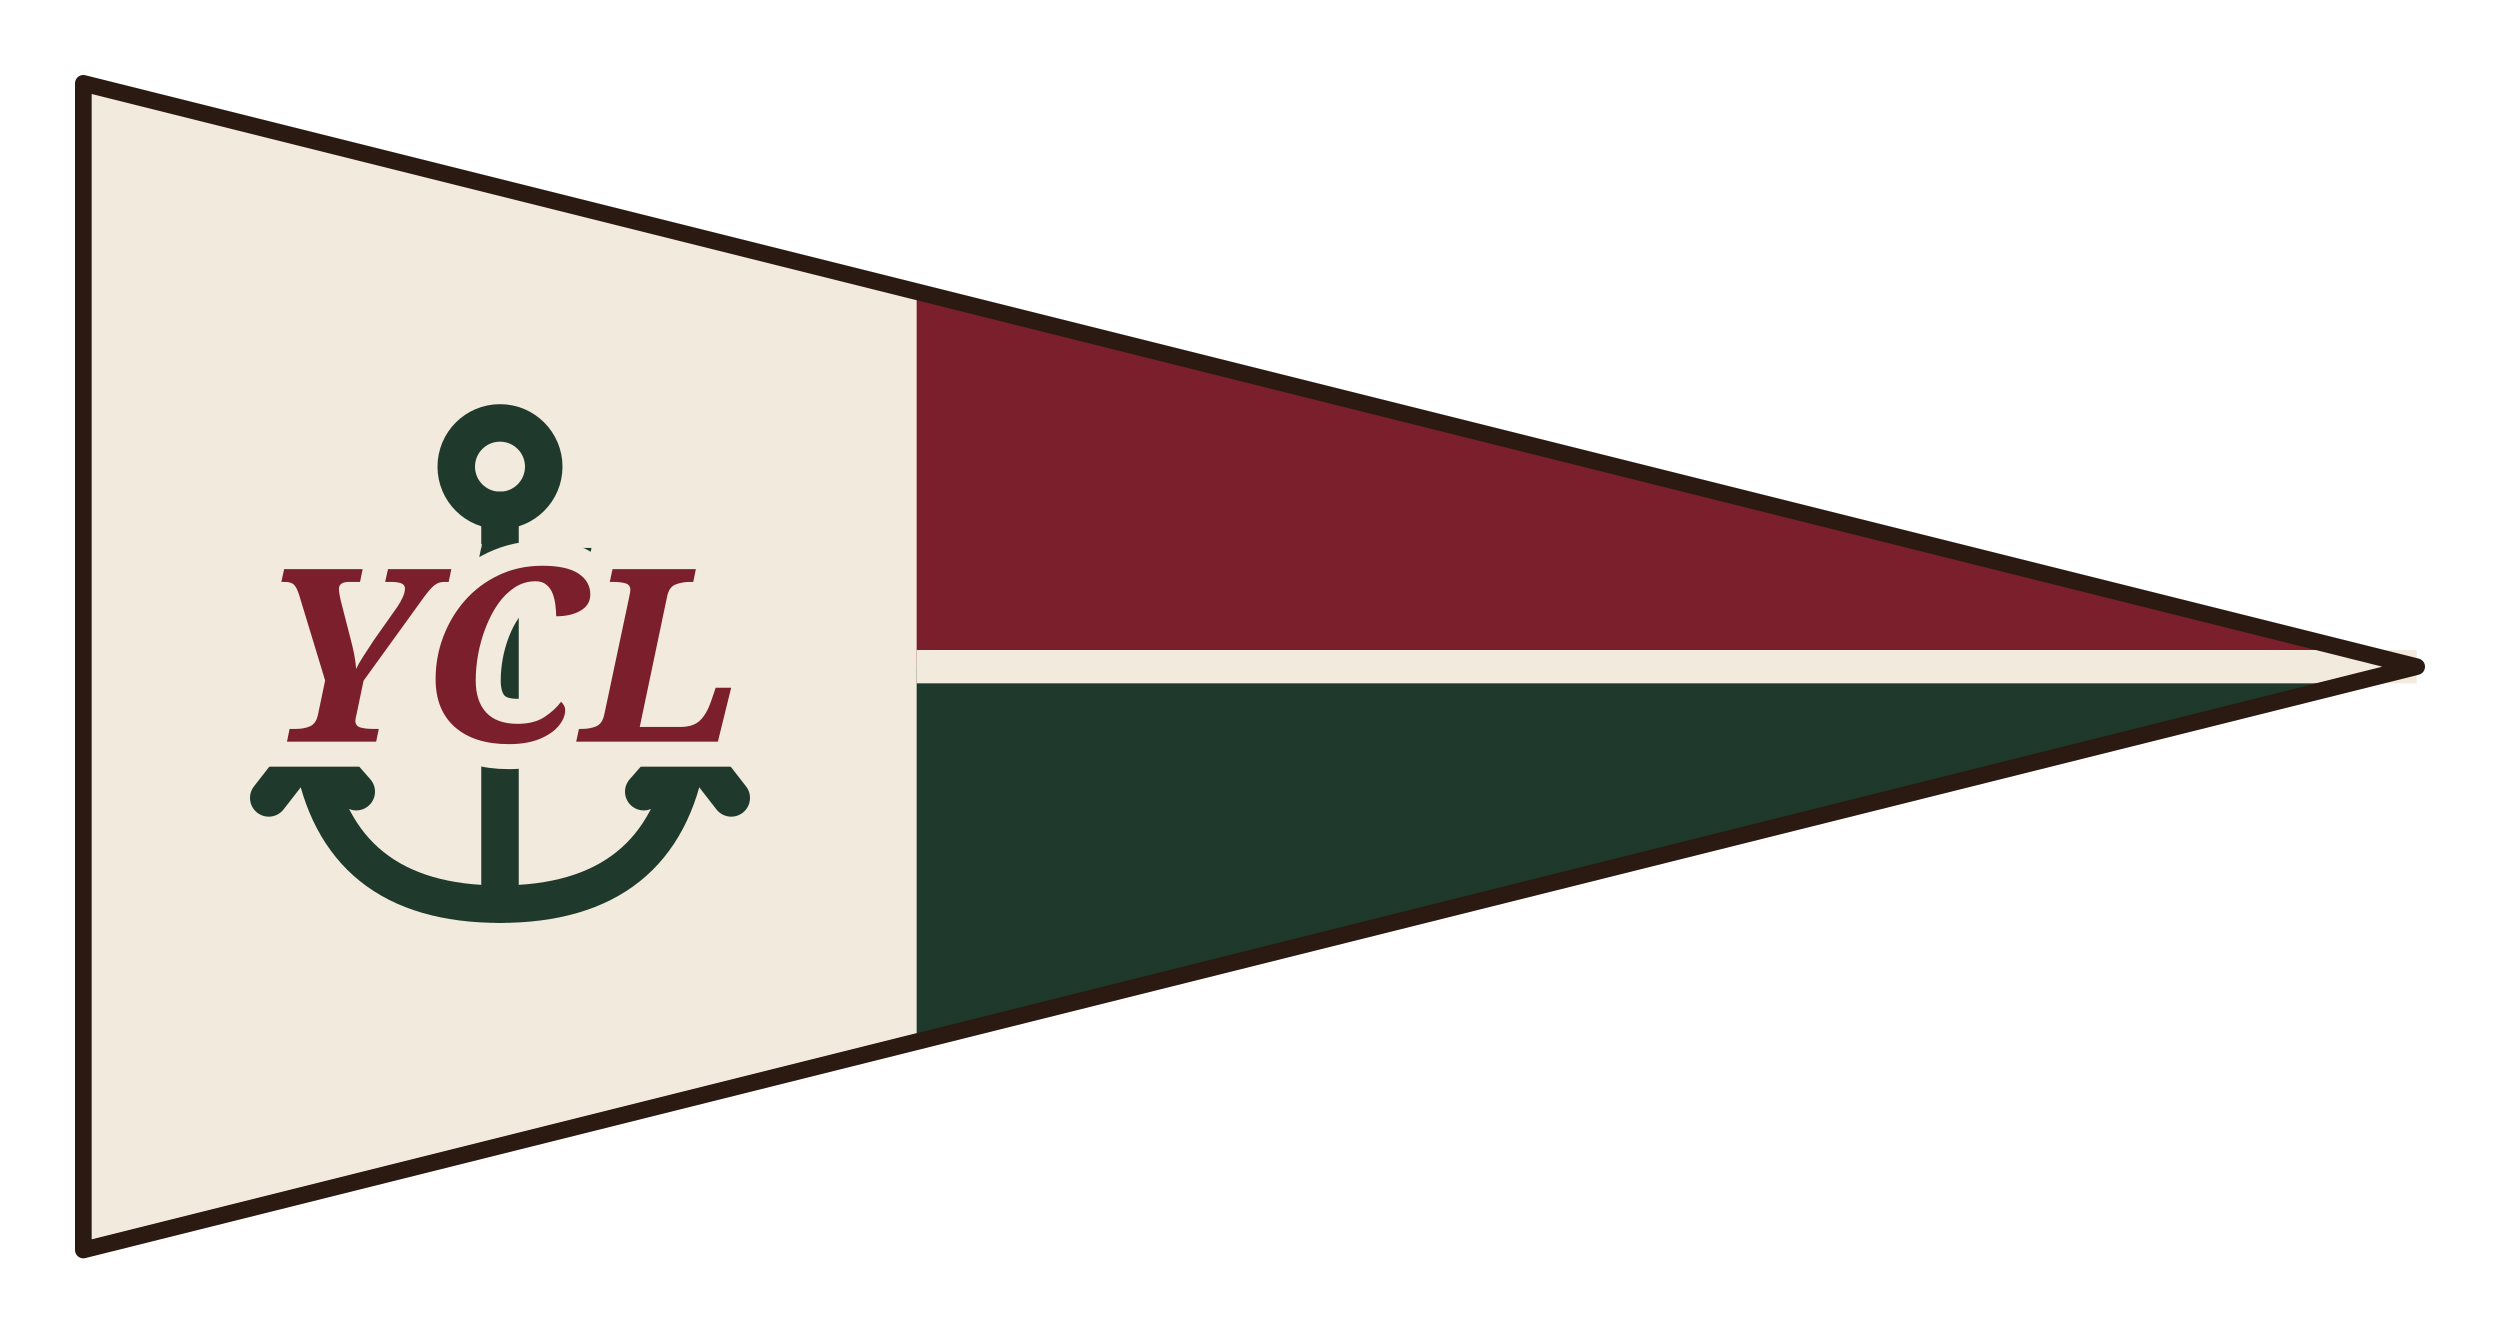
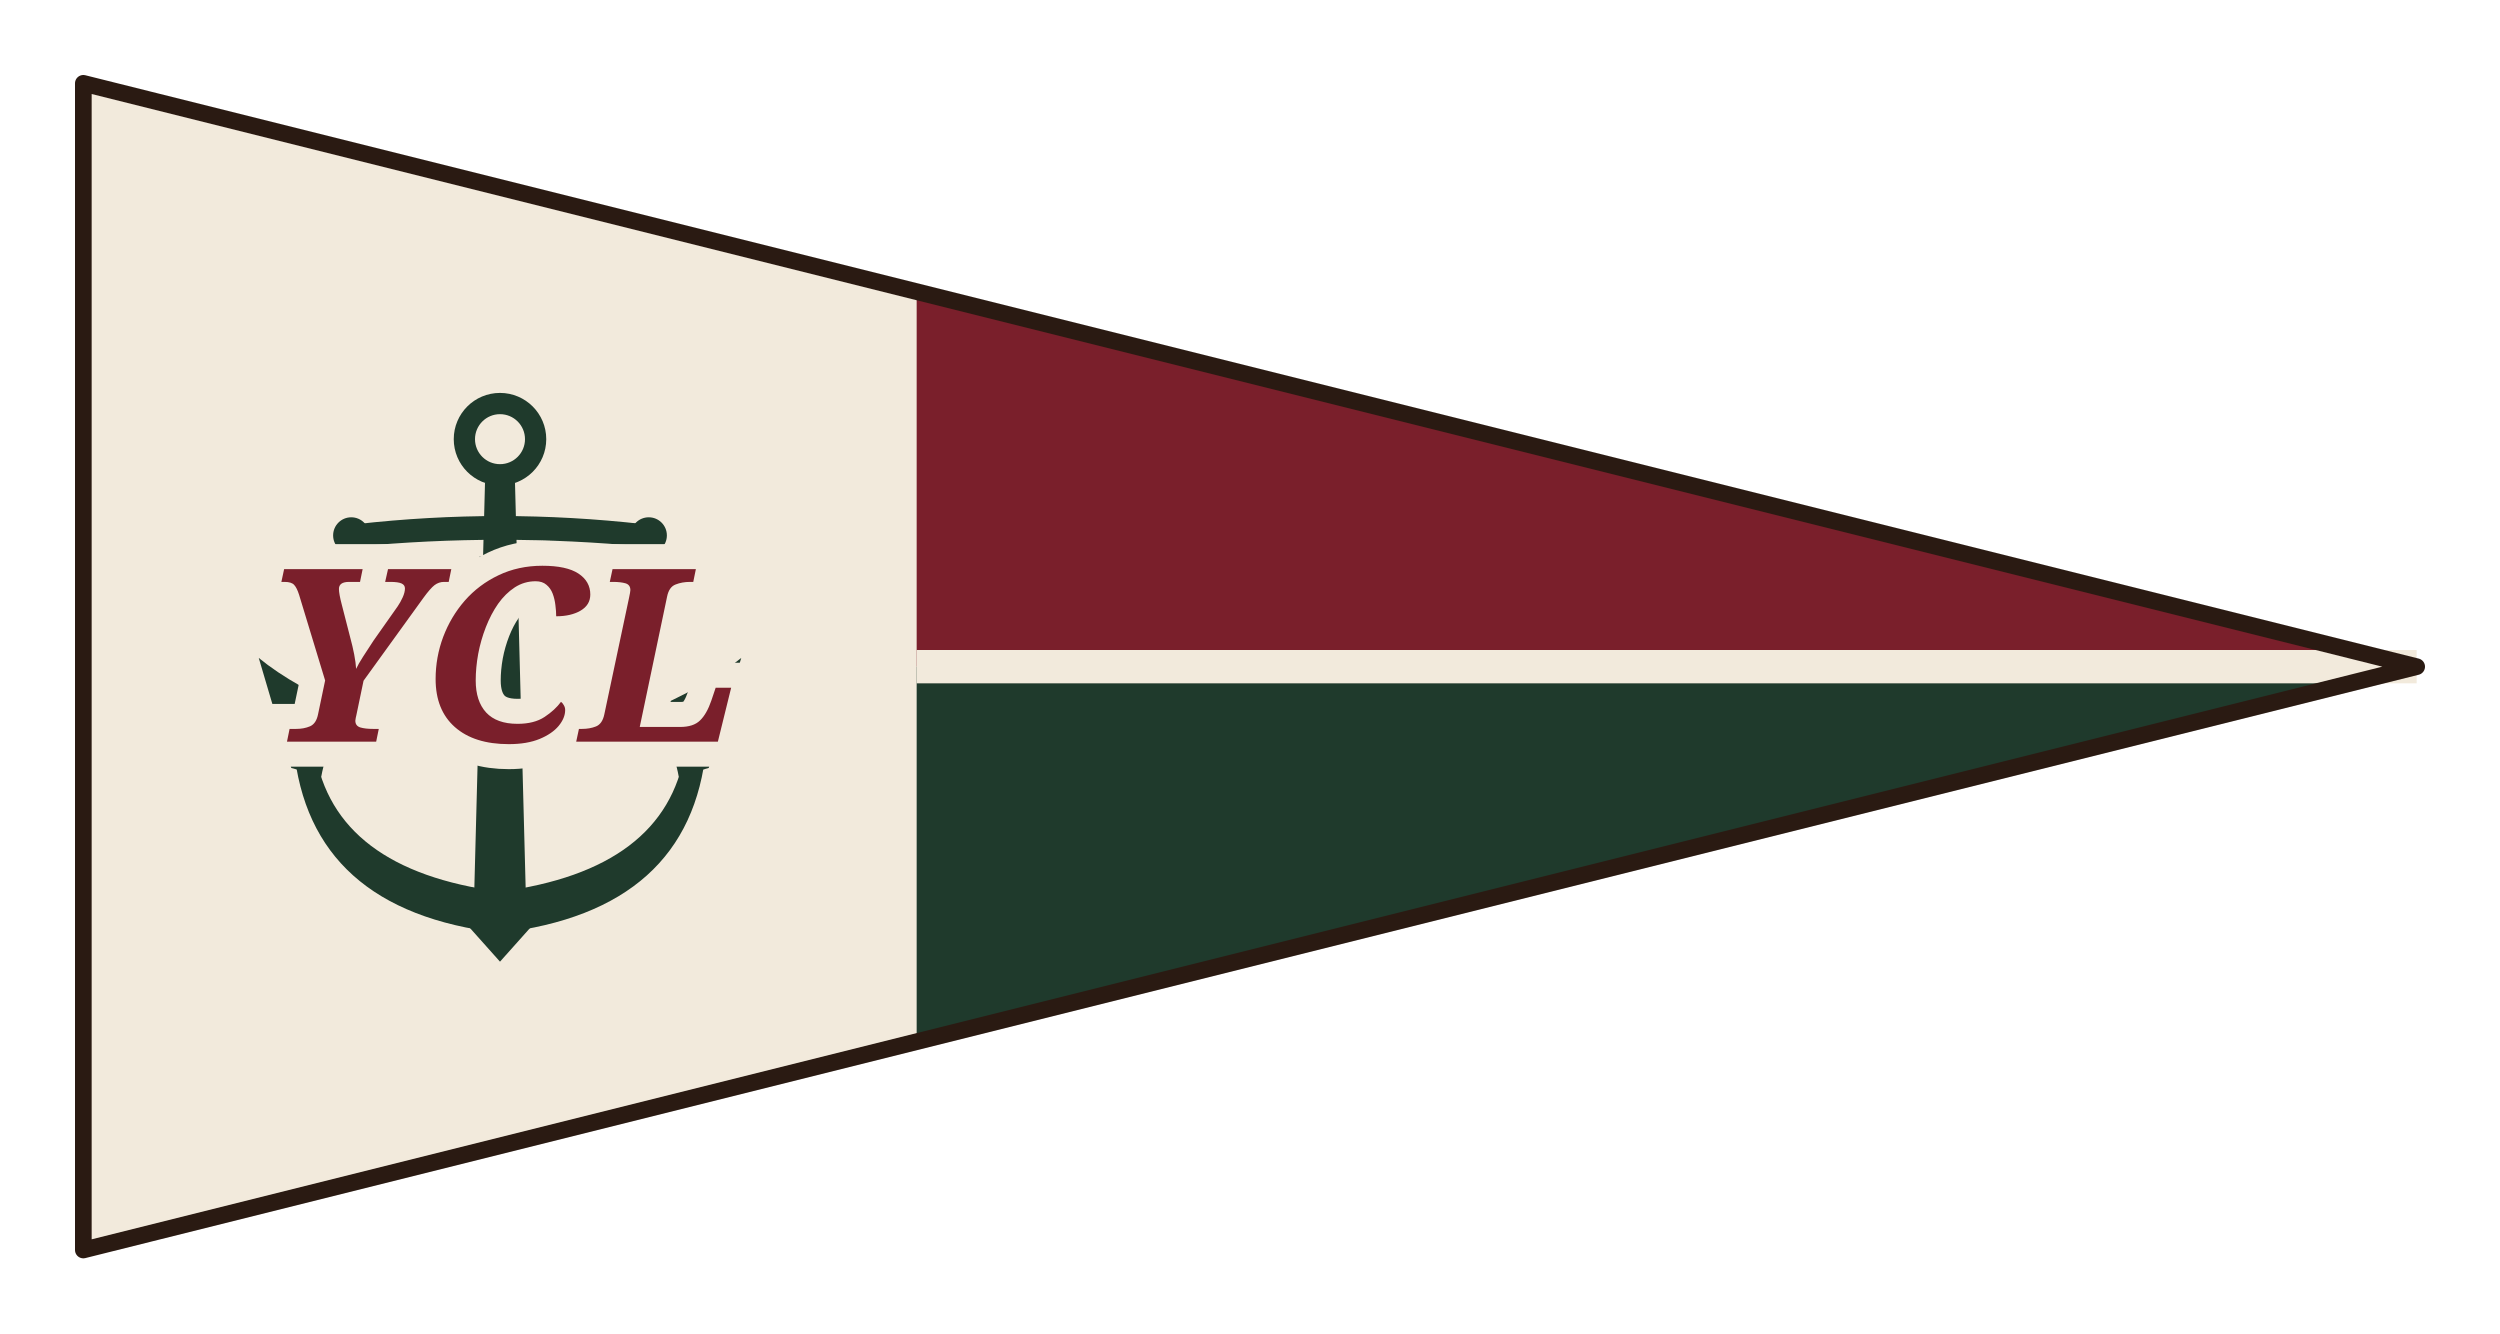
<svg xmlns="http://www.w3.org/2000/svg" viewBox="0 0 300 160">
  <polygon points="10,10 290,80 10,80" fill="#7A1F2B" />
  <polygon points="10,80 290,80 10,150" fill="#1F3A2C" />
  <polygon points="10,10 110,35 110,125 10,150" fill="#F2EADC" />
  <line x1="110" y1="80" x2="290" y2="80" stroke="#F2EADC" stroke-width="4" />
-   <g transform="translate(22.5,44) scale(0.75)" stroke="#1F3A2C" stroke-width="6">
-     <g fill="none" stroke-linecap="round" stroke-linejoin="round">
-       <circle cx="50" cy="16" r="7" />
-       <path d="M50 23V86" />
-       <path d="M34 32H66" />
-       <path d="M20 62Q24 86 50 86Q76 86 80 62" />
-       <path d="M13 69L20 60L27 68" />
-       <path d="M73 68L80 60L87 69" />
-     </g>
+   <g transform="translate(22.5,44) scale(0.75)" fill="#1F3A2C">
+     <path fill-rule="evenodd" d="M50 4.2a7.4 7.4 0 1 1 0 14.8a7.4 7.4 0 1 1 0-14.8zm0 3.4a4 4 0 1 0 0 8a4 4 0 1 0 0-8z" />
+     <path d="M27 25.2Q50 22.6 73 25.2L73 28.8Q50 26.6 27 28.8Z" />
+     <circle cx="26.2" cy="27" r="2.9" />
+     <circle cx="73.8" cy="27" r="2.9" />
+     <path d="M47.6 18.6L52.4 18.6L54.2 87L45.8 87Z" />
+     <path d="M45.4 30.4h9.2v3.4h-9.2z" />
+     <path d="M17 61Q19.5 87 50 90.6Q80.5 87 83 61L79.6 61.6Q76.5 80.5 50 84Q23.5 80.5 20.4 61.6Z" />
+     <path d="M50 82.6l5 7-5 5.6-5-5.6z" />
+     <path d="M16.6 64.2L11.4 46.6Q17 51.2 27 55.4Q22.6 59 21.4 65.6Z" />
+     <path d="M83.4 64.2L88.6 46.6Q83 51.2 73 55.4Q77.4 59 78.6 65.6Z" />
  </g>
  <text x="60" y="89" text-anchor="middle" font-family="Cormorant Garamond, Georgia, serif" font-style="italic" font-weight="700" font-size="29" fill="#7A1F2B" stroke="#F2EADC" stroke-width="6" paint-order="stroke">YCL</text>
  <polygon points="10,10 290,80 10,150" fill="none" stroke="#2A1A12" stroke-width="2" stroke-linejoin="round" />
</svg>
